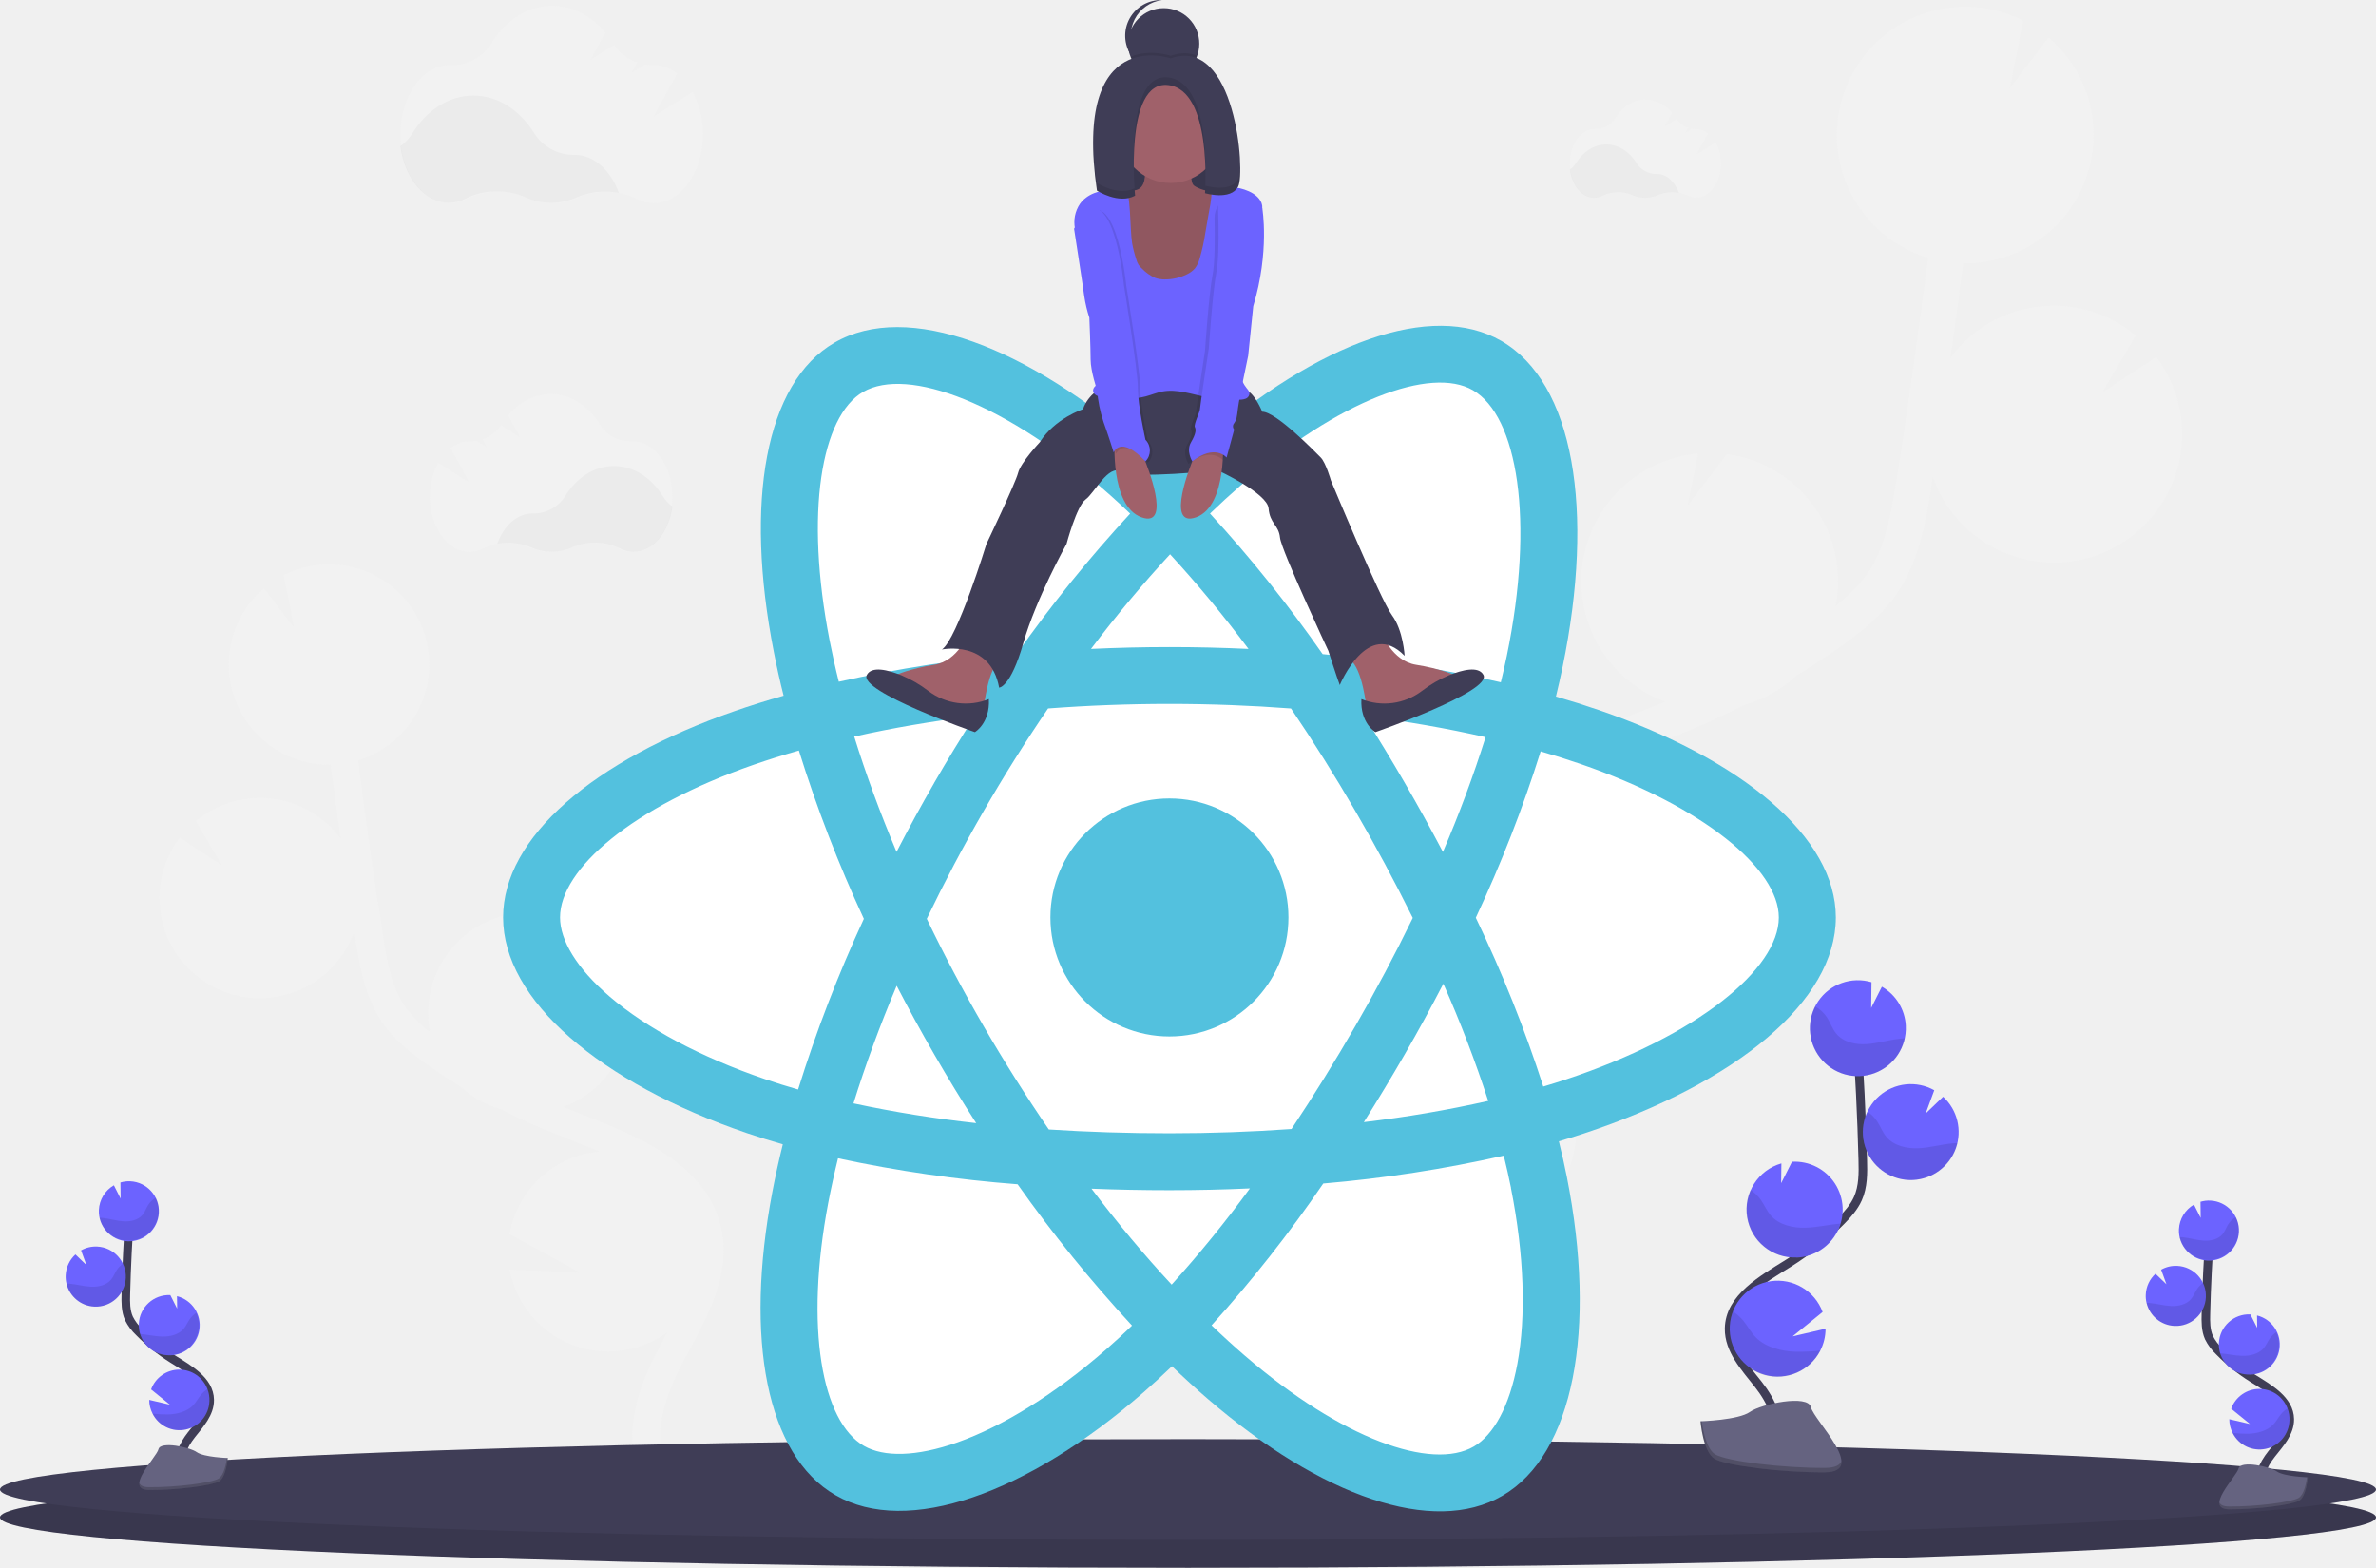
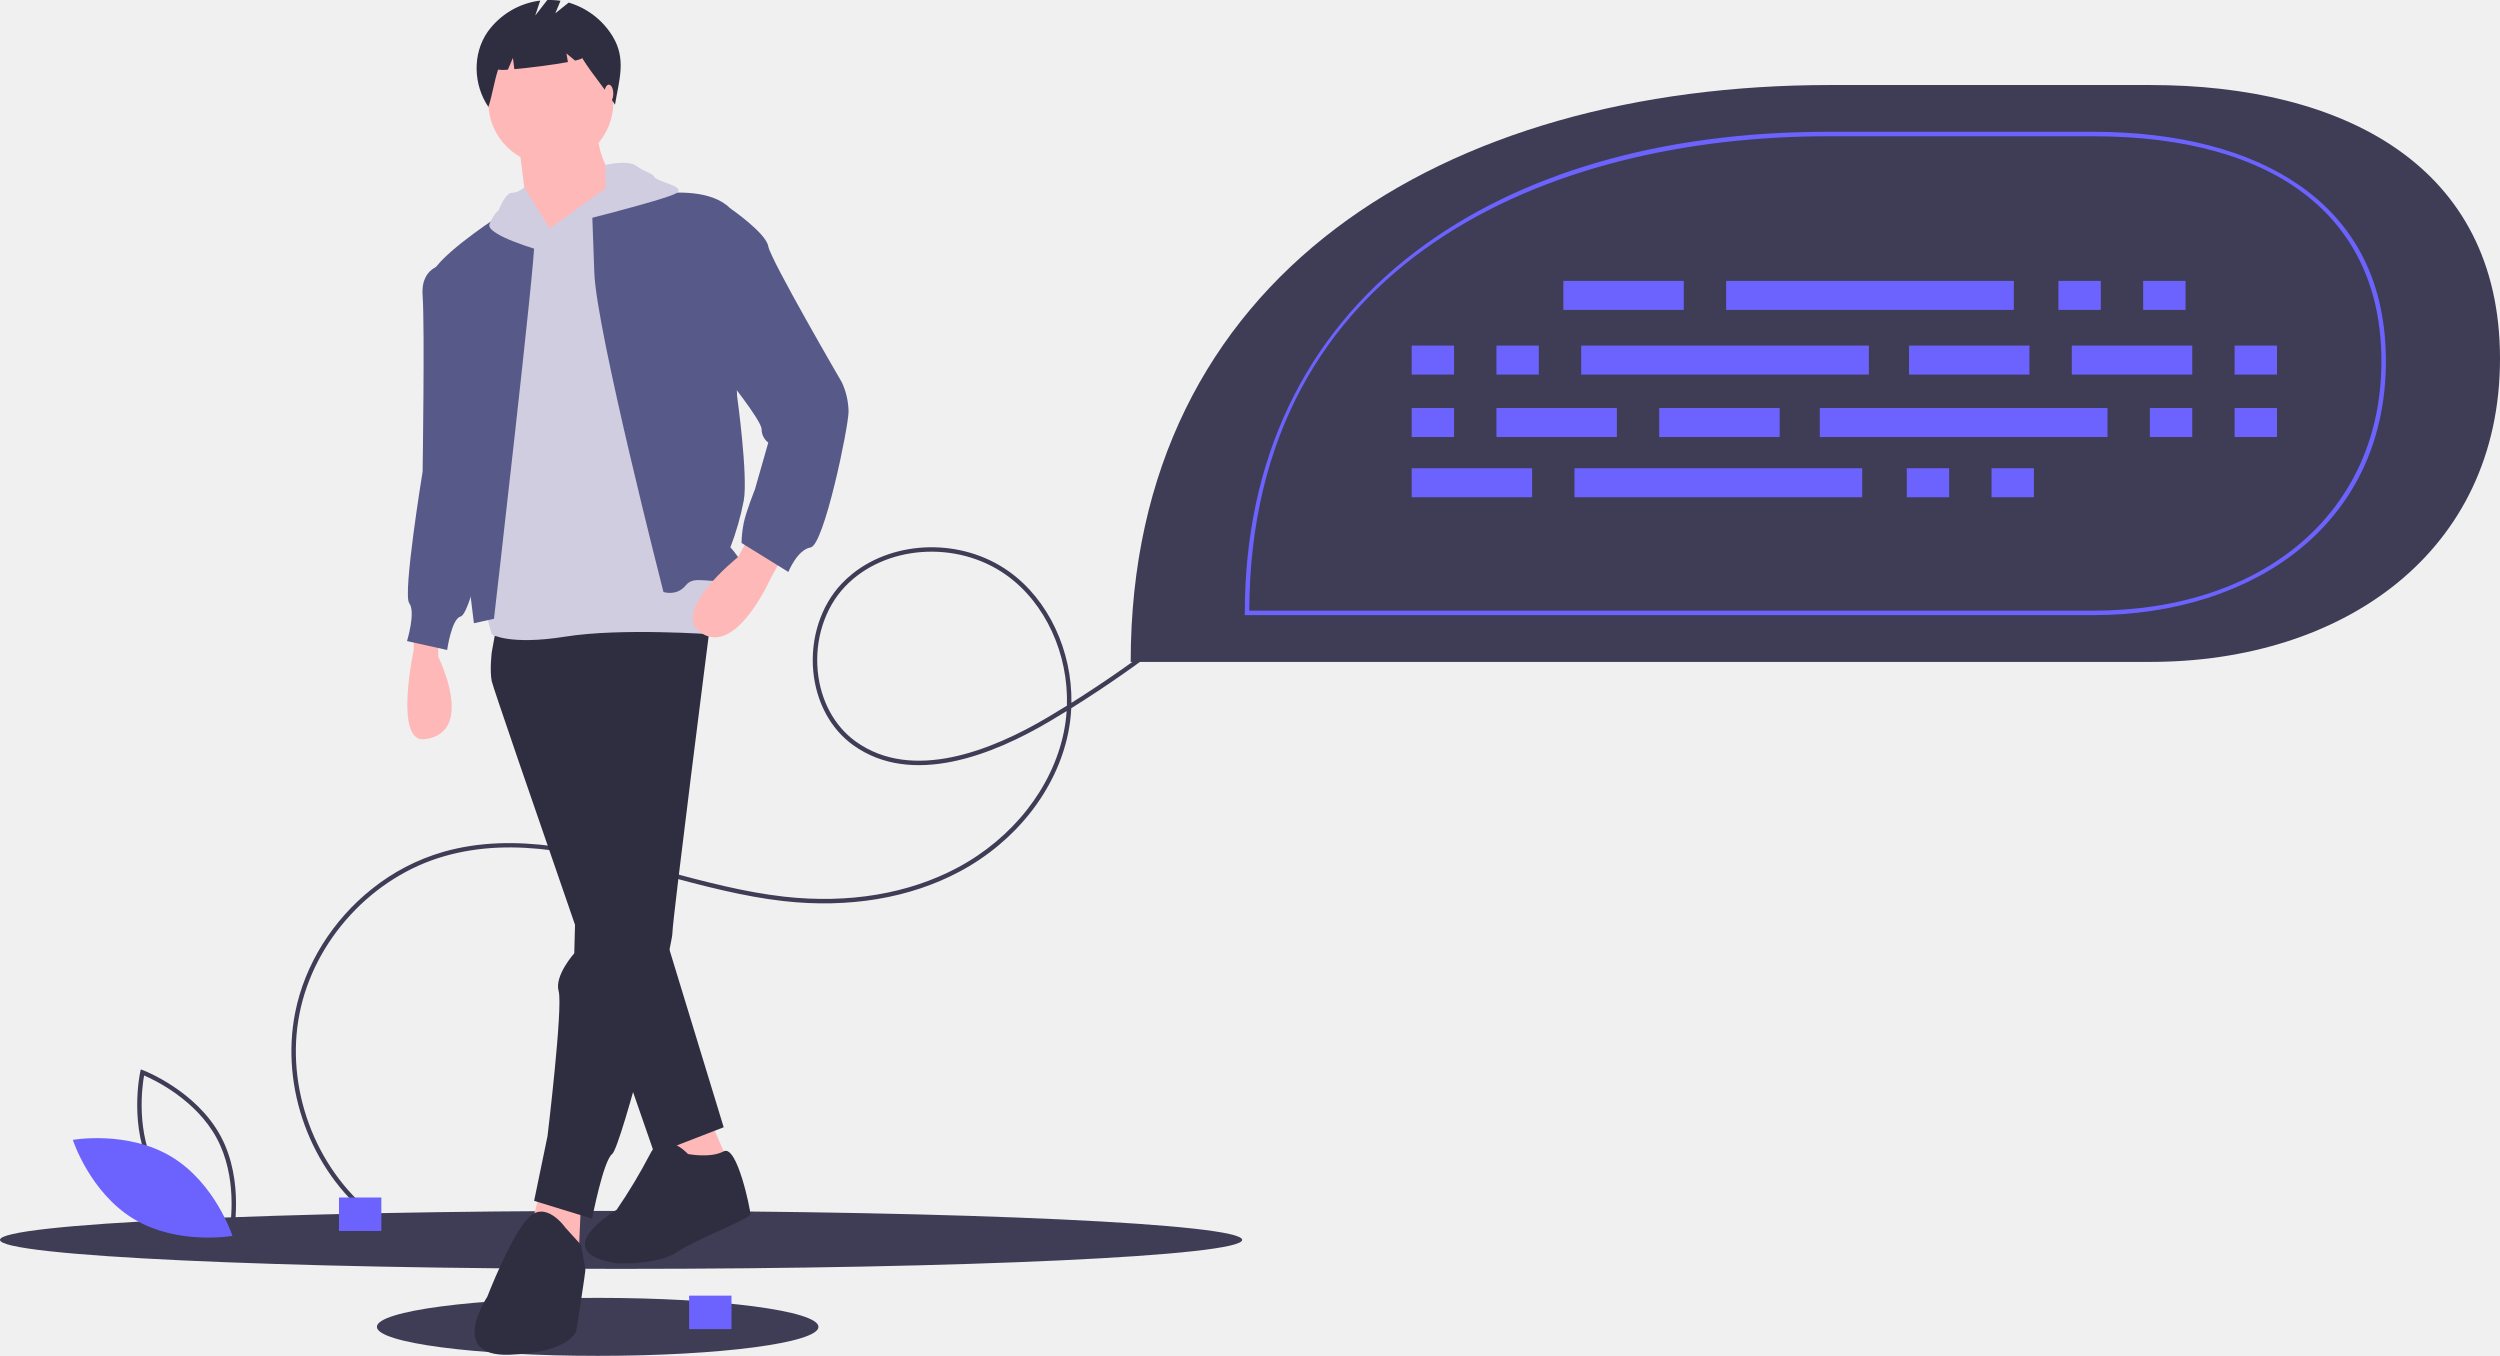
- <svg xmlns="http://www.w3.org/2000/svg" id="a75d69e6-d07c-4db3-9c83-72b2470e5561" data-name="Layer 1" width="1108" height="731.18" viewBox="0 0 1108 731.18">
-   <path d="M813.68,415.2l6.89-2.7c.66-.26,1.31-.54,2-.81a59.85,59.85,0,0,1,15.28-115.77l-4.8,24.2,18.22-23.92.16,0a59.87,59.87,0,0,1,51.16,67.45c-.15,1.13-.39,2.23-.6,3.34,5.61-4.43,10.87-9.32,14.81-15,8-11.54,10.71-25.76,13.47-43.17,5.47-34.48,10.4-69.34,14.84-104.18a59.83,59.83,0,0,1-42-65.36c.25-1.82.6-3.59,1-5.34.1-.44.2-.88.31-1.31.43-1.69.91-3.35,1.47-5,.09-.27.21-.52.3-.78.5-1.37,1-2.72,1.65-4,.22-.5.44-1,.67-1.47.69-1.43,1.42-2.83,2.22-4.19.27-.45.56-.88.83-1.33.62-1,1.27-2,1.94-2.93.36-.5.71-1,1.08-1.49l.27-.39,0,0a59.81,59.81,0,0,1,74.64-17l-6.24,31.49,18-23.64a59.5,59.5,0,0,1,16.32,68.62h.07c-.17.4-.38.78-.55,1.18-.33.74-.67,1.47-1,2.2-.46.93-1,1.84-1.45,2.74-.38.68-.75,1.36-1.16,2-.59,1-1.23,1.9-1.87,2.83-.38.54-.73,1.1-1.12,1.63-1,1.39-2.12,2.72-3.26,4-.4.45-.83.86-1.25,1.3-.81.86-1.62,1.71-2.48,2.52-.53.5-1.09,1-1.64,1.46-.79.7-1.6,1.38-2.43,2-.59.47-1.19.92-1.79,1.36-.87.63-1.75,1.22-2.64,1.81-.6.39-1.2.78-1.81,1.15-1,.61-2.05,1.17-3.1,1.72-.53.27-1,.57-1.59.83-1.58.77-3.2,1.48-4.85,2.11-.31.12-.64.21-.95.32-1.38.5-2.77,1-4.18,1.35-.61.17-1.23.31-1.85.46-1.15.28-2.31.54-3.48.76q-1,.18-2.07.33c-1.15.17-2.31.3-3.48.4-.69.06-1.37.12-2.07.16-1.26.06-2.53.07-3.8.06a2.08,2.08,0,0,0-.25,0q-2.82,22-5.92,44A59.82,59.82,0,0,1,1042,240.88l-15.68,26.58,25.21-16.59a59.68,59.68,0,0,1,11.5,44.16,58.76,58.76,0,0,1-4.5,15.94,59.83,59.83,0,0,1-111.19-4c-.23,1.48-.45,3-.68,4.46-2.44,15.35-5.47,34.46-16.23,50-7.29,10.56-17.33,18.36-27.09,25.22q-9.52,6.7-19.48,12.77a59.85,59.85,0,0,1-24.53,13.74q-16,8.19-32.69,14.81l-6.95,2.72c-6.25,2.44-12.65,4.94-19,7.6,1,.09,2,.17,3,.3a59.9,59.9,0,0,1,50.86,49.05l-42.31,23.11,42.18-1.89A59.16,59.16,0,0,1,843,534.54a59.87,59.87,0,0,1-82.7,11.74l2.1,3.91c1.4,2.58,2.78,5.15,4.12,7.7,18.33,34.74,19.66,64.74,3.75,84.49l-13-10.45c15.49-19.22,3.2-49.77-5.5-66.27-1.32-2.5-2.68-5-4-7.56C736,536.27,722.65,511.53,728,485.2,736,445.5,779.05,428.7,813.68,415.2Z" transform="translate(-46 -84.41)" fill="#f2f2f2" />
-   <path d="M315.6,603.42l-5.38-2.11c-.52-.2-1-.43-1.54-.63a46.75,46.75,0,0,0-11.94-90.42l3.75,18.9-14.22-18.68h-.13a46.76,46.76,0,0,0-40,52.68c.12.89.31,1.74.47,2.61a55.84,55.84,0,0,1-11.56-11.73c-6.23-9-8.37-20.12-10.53-33.71C220.29,493.4,216.45,466.18,213,439a46.72,46.72,0,0,0,32.77-51.05c-.2-1.42-.47-2.8-.79-4.17l-.24-1c-.34-1.32-.71-2.62-1.15-3.88-.07-.21-.16-.41-.24-.61-.39-1.07-.82-2.12-1.28-3.15-.18-.38-.35-.77-.53-1.15-.54-1.11-1.11-2.2-1.73-3.26-.21-.36-.44-.7-.65-1-.49-.78-1-1.55-1.52-2.29-.28-.39-.55-.79-.84-1.17l-.21-.3h0a46.76,46.76,0,0,0-58.29-13.32l4.88,24.6-14.07-18.46a46.48,46.48,0,0,0-12.75,53.59h-.05c.13.31.29.61.43.92.26.58.52,1.15.8,1.72q.54,1.08,1.14,2.13c.29.54.58,1.07.9,1.59.46.75,1,1.48,1.46,2.21.3.42.57.86.88,1.27.8,1.08,1.65,2.12,2.54,3.13.31.35.65.67,1,1,.63.67,1.27,1.33,1.94,2,.41.4.85.77,1.28,1.14q.93.83,1.89,1.59c.46.36.93.71,1.4,1.06.68.49,1.37,1,2.06,1.41.47.31.94.61,1.42.9.79.48,1.6.91,2.42,1.34.42.22.82.45,1.24.66,1.24.6,2.5,1.15,3.79,1.64.24.1.5.16.74.25,1.07.39,2.16.75,3.27,1.06.47.13,1,.24,1.44.35.9.22,1.8.43,2.72.6l1.61.26c.9.13,1.81.23,2.72.31.54.05,1.07.09,1.62.12,1,.05,2,.06,3,.05h.19q2.2,17.22,4.62,34.41a46.71,46.71,0,0,0-67.48-8.14L149.49,488l-19.68-12.95a46.57,46.57,0,0,0-9,34.49A45.8,45.8,0,0,0,124.34,522a46.73,46.73,0,0,0,86.84-3.12c.18,1.15.35,2.32.53,3.48,1.9,12,4.27,26.92,12.67,39.08,5.7,8.24,13.54,14.33,21.16,19.69q7.44,5.24,15.21,10a46.88,46.88,0,0,0,19.16,10.74c8.32,4.26,16.84,8.14,25.54,11.56l5.42,2.13c4.88,1.9,9.88,3.85,14.81,5.93-.78.07-1.57.13-2.36.24A46.77,46.77,0,0,0,283.6,660l33,18-32.94-1.47a46.78,46.78,0,0,0,73.57,29.2c-.55,1-1.09,2-1.64,3.05-1.09,2-2.17,4-3.22,6-14.31,27.13-15.35,50.57-2.92,66l10.13-8.16c-12.1-15-2.5-38.87,4.3-51.76,1-1.95,2.09-3.92,3.16-5.9,9.19-17,19.61-36.37,15.46-56.94C376.29,627.08,342.64,614,315.6,603.42Z" transform="translate(-46 -84.41)" fill="#f2f2f2" />
-   <ellipse cx="554" cy="707.68" rx="554" ry="23.5" fill="#3f3d56" />
-   <ellipse cx="554" cy="707.68" rx="554" ry="23.5" opacity="0.1" />
-   <ellipse cx="554" cy="694.68" rx="554" ry="23.5" fill="#3f3d56" />
-   <path d="M131,770.73c-3-5.51.4-12.26,4.28-17.18s8.61-10,8.51-16.29c-.14-9-9.7-14.31-17.33-19.08a84.78,84.78,0,0,1-15.56-12.51,23,23,0,0,1-4.78-6.4c-1.58-3.52-1.53-7.52-1.43-11.38q.5-19.26,1.9-38.48" transform="translate(-46 -84.41)" fill="none" stroke="#3f3d56" stroke-miterlimit="10" stroke-width="4" />
-   <path d="M92.11,648.7a14,14,0,0,1,7-11.49l3.14,6.21-.09-7.52a13.86,13.86,0,0,1,4.62-.56A14,14,0,1,1,92.11,648.7Z" transform="translate(-46 -84.41)" fill="#6c63ff" />
-   <path d="M117.14,743.7a14,14,0,0,0,26.5-5.76,13.82,13.82,0,0,0-.91-5.69,14,14,0,0,0-26.27.15l8.77,7.13-9.64-2.24A13.89,13.89,0,0,0,117.14,743.7Z" transform="translate(-46 -84.41)" fill="#6c63ff" />
-   <path d="M124.07,716.45a14,14,0,0,0,4.46-27.54l.07,5.79-3.18-6.29h0a14,14,0,0,0-1.31,28.05Z" transform="translate(-46 -84.41)" fill="#6c63ff" />
-   <path d="M90,693.78a14,14,0,0,0,1.32-28,13.88,13.88,0,0,0-7.52,1.78l2.48,6.8-5.11-4.9a14,14,0,0,0-4.53,9.69A13.33,13.33,0,0,0,77,683,14,14,0,0,0,90,693.78Z" transform="translate(-46 -84.41)" fill="#6c63ff" />
-   <path d="M94,652.44c3.24.36,6.39,1.37,9.64,1.57s6.82-.58,8.88-3.1c1.11-1.37,1.66-3.09,2.59-4.57a10.08,10.08,0,0,1,3.54-3.33,14,14,0,1,1-26.24,9.32C92.94,652.35,93.47,652.39,94,652.44Z" transform="translate(-46 -84.41)" opacity="0.1" />
-   <path d="M90,693.78a14,14,0,0,0,13.35-20,10.4,10.4,0,0,0-2.82,2.83c-1,1.51-1.61,3.25-2.78,4.64-2.19,2.57-5.92,3.41-9.31,3.25s-6.66-1.11-10-1.42c-.47,0-.94-.08-1.41-.09A14,14,0,0,0,90,693.78Z" transform="translate(-46 -84.41)" opacity="0.1" />
-   <path d="M124.07,716.45a14,14,0,0,0,13.47-19.76,11.36,11.36,0,0,0-3,2.85c-1.09,1.54-1.77,3.31-3,4.73-2.36,2.64-6.34,3.57-9.93,3.48s-6.82-.93-10.28-1.19A14,14,0,0,0,124.07,716.45Z" transform="translate(-46 -84.41)" opacity="0.1" />
-   <path d="M117.14,743.7a14,14,0,0,0,26.5-5.76,13.82,13.82,0,0,0-.91-5.69,14,14,0,0,0-3.08,2.74c-1.34,1.63-2.21,3.47-3.76,5-2.87,2.82-7.5,4-11.62,4.09A62.35,62.35,0,0,1,117.14,743.7Z" transform="translate(-46 -84.41)" opacity="0.1" />
-   <path d="M152.19,764.39s-11.08-.34-14.41-2.72-17-5.22-17.87-1.4-16.65,19-4.14,19.06,29.06-2,32.39-4S152.19,764.39,152.19,764.39Z" transform="translate(-46 -84.41)" fill="#656380" />
-   <path d="M115.54,778c12.51.1,29.06-2,32.4-4,2.53-1.54,3.54-7.09,3.88-9.65l.37,0s-.7,8.93-4,11-19.89,4.08-32.39,4c-3.61,0-4.86-1.31-4.79-3.22C111.48,777.26,112.86,778,115.54,778Z" transform="translate(-46 -84.41)" opacity="0.2" />
-   <path d="M1101,779.73c-3-5.51.4-12.26,4.28-17.18s8.61-10,8.51-16.29c-.14-9-9.7-14.31-17.33-19.08a84.78,84.78,0,0,1-15.56-12.51,23,23,0,0,1-4.78-6.4c-1.58-3.52-1.53-7.52-1.43-11.38q.49-19.26,1.9-38.48" transform="translate(-46 -84.41)" fill="none" stroke="#3f3d56" stroke-miterlimit="10" stroke-width="4" />
-   <path d="M1062.11,657.7a14,14,0,0,1,7-11.49l3.14,6.21-.09-7.52a13.86,13.86,0,0,1,4.62-.56,14,14,0,1,1-14.68,13.36Z" transform="translate(-46 -84.41)" fill="#6c63ff" />
-   <path d="M1087.14,752.7a14,14,0,0,0,26.5-5.76,13.82,13.82,0,0,0-.91-5.69,14,14,0,0,0-26.27.15l8.77,7.13-9.64-2.24A13.89,13.89,0,0,0,1087.14,752.7Z" transform="translate(-46 -84.41)" fill="#6c63ff" />
-   <path d="M1094.07,725.45a14,14,0,0,0,4.46-27.54l.07,5.79-3.18-6.29h0a14,14,0,0,0-1.31,28.05Z" transform="translate(-46 -84.41)" fill="#6c63ff" />
-   <path d="M1060,702.78a14,14,0,0,0,1.32-28,13.88,13.88,0,0,0-7.52,1.78l2.48,6.8-5.11-4.9a14,14,0,0,0-4.53,9.69A13.33,13.33,0,0,0,1047,692,14,14,0,0,0,1060,702.78Z" transform="translate(-46 -84.41)" fill="#6c63ff" />
-   <path d="M1064,661.44c3.24.36,6.39,1.37,9.64,1.57s6.82-.58,8.88-3.1c1.11-1.37,1.66-3.09,2.59-4.57a10.08,10.08,0,0,1,3.54-3.33,14,14,0,1,1-26.24,9.32C1062.94,661.35,1063.47,661.39,1064,661.44Z" transform="translate(-46 -84.41)" opacity="0.1" />
-   <path d="M1060,702.78a14,14,0,0,0,13.35-20,10.4,10.4,0,0,0-2.82,2.83c-1,1.51-1.61,3.25-2.78,4.64-2.19,2.57-5.92,3.41-9.31,3.25s-6.66-1.11-10-1.42c-.47,0-.94-.08-1.41-.09A14,14,0,0,0,1060,702.78Z" transform="translate(-46 -84.41)" opacity="0.1" />
-   <path d="M1094.07,725.45a14,14,0,0,0,13.47-19.76,11.36,11.36,0,0,0-3,2.85c-1.09,1.54-1.77,3.31-3,4.73-2.36,2.64-6.34,3.57-9.93,3.48s-6.82-.93-10.28-1.19A14,14,0,0,0,1094.07,725.45Z" transform="translate(-46 -84.41)" opacity="0.1" />
-   <path d="M1087.14,752.7a14,14,0,0,0,26.5-5.76,13.82,13.82,0,0,0-.91-5.69,14,14,0,0,0-3.08,2.74c-1.34,1.63-2.21,3.47-3.76,5-2.87,2.82-7.5,4-11.62,4.09A62.35,62.35,0,0,1,1087.14,752.7Z" transform="translate(-46 -84.41)" opacity="0.1" />
-   <path d="M1122.19,773.39s-11.08-.34-14.41-2.72-17-5.22-17.87-1.4-16.65,19-4.14,19.06,29.06-2,32.39-4S1122.19,773.39,1122.19,773.39Z" transform="translate(-46 -84.41)" fill="#656380" />
-   <path d="M1085.54,787c12.51.1,29.06-2,32.4-4,2.53-1.54,3.54-7.09,3.88-9.65l.37,0s-.7,8.93-4,11-19.89,4.08-32.39,4c-3.61,0-4.86-1.31-4.79-3.22C1081.48,786.26,1082.86,787,1085.54,787Z" transform="translate(-46 -84.41)" opacity="0.2" />
-   <path d="M791.57,415.56q-9.92-3.4-20-6.3,1.66-6.79,3.09-13.65c15.14-73.51,5.24-132.73-28.57-152.22-32.42-18.7-85.44.8-139,47.39q-7.92,6.92-15.47,14.2-5.07-4.85-10.3-9.51C525.21,245.64,469,224.65,435.18,244.2c-32.39,18.75-42,74.42-28.35,144.09q2,10.35,4.59,20.58c-7.95,2.26-15.64,4.67-23,7.24C322.63,439,280.61,475,280.61,512.29c0,38.51,45.11,77.14,113.64,100.56q8.34,2.83,16.8,5.26-2.74,11-4.88,22.18c-13,68.46-2.84,122.82,29.46,141.45C469,801,525,781.2,579.52,733.54c4.31-3.77,8.63-7.77,13-11.95q8.18,7.89,16.79,15.32c52.82,45.45,105,63.81,137.26,45.12,33.33-19.29,44.16-77.69,30.1-148.73q-1.6-8.14-3.73-16.61,5.91-1.74,11.56-3.61c71.24-23.6,117.6-61.76,117.6-100.79,0-37.43-43.38-73.62-110.5-96.73Z" transform="translate(-46 -84.41)" fill="#53c1de" />
-   <path d="M776.12,587.88c-3.4,1.13-6.88,2.21-10.44,3.27a621.6,621.6,0,0,0-31.47-78.73,623.06,623.06,0,0,0,30.25-77.58c6.35,1.84,12.53,3.78,18.47,5.83,57.51,19.79,92.59,49.06,92.59,71.62,0,24-37.89,55.21-99.4,75.59ZM750.6,638.46c6.22,31.41,7.1,59.81,3,82-3.7,19.95-11.14,33.25-20.34,38.58-19.59,11.33-61.47-3.4-106.64-42.27q-7.77-6.69-15.63-14.25a624.23,624.23,0,0,0,52.09-66.14,620.2,620.2,0,0,0,84.17-13q1.9,7.68,3.37,15ZM492.48,757.1c-19.14,6.76-34.38,6.95-43.59,1.64-19.6-11.31-27.75-55-16.63-113.5q2-10.37,4.53-20.63a625.79,625.79,0,0,0,83.75,12.13,645.09,645.09,0,0,0,53.35,65.9q-5.79,5.61-11.84,10.91c-24.11,21.08-48.28,36-69.57,43.55ZM402.84,587.73c-30.31-10.36-55.33-23.82-72.49-38.5-15.41-13.2-23.19-26.31-23.19-36.94,0-22.63,33.74-51.5,90-71.11q10.6-3.69,21.39-6.73a637.08,637.08,0,0,0,30.29,78.48,646.29,646.29,0,0,0-30.66,79.6Q410.44,590.32,402.84,587.73Zm30.05-204.54c-11.68-59.69-3.93-104.72,15.59-116,20.79-12,66.76,5.12,115.22,48.15,3.1,2.75,6.21,5.63,9.32,8.6a635.89,635.89,0,0,0-52.93,65.52,648.42,648.42,0,0,0-82.93,12.89q-2.39-9.52-4.27-19.15ZM701,449.38q-9.11-15.74-18.89-31.08c19.83,2.51,38.82,5.83,56.66,9.91a565.54,565.54,0,0,1-19.89,53.51q-8.61-16.35-17.88-32.34ZM591.64,342.91a569.3,569.3,0,0,1,36.57,44.14q-36.71-1.73-73.45,0c12.07-15.92,24.44-30.72,36.88-44.13Zm-110,106.65q-9.15,15.87-17.55,32.14c-7.73-18.33-14.34-36.36-19.74-53.77,17.73-4,36.64-7.21,56.34-9.68Q490.77,433.69,481.62,449.56Zm19.61,158.65A564.64,564.64,0,0,1,444,599c5.49-17.71,12.25-36.13,20.15-54.86q8.43,16.29,17.61,32.16Q491.1,592.49,501.23,608.21Zm91.14,75.33C579.79,670,567.24,655,555,638.79q17.85.71,36.36.71,19,0,37.51-.84A563.94,563.94,0,0,1,592.37,683.54ZM719.08,543.19A562.82,562.82,0,0,1,740,597.85a561.35,561.35,0,0,1-58,9.89q9.85-15.63,19.08-31.63,9.38-16.26,18-32.92Zm-41,19.66q-14.12,24.52-29.81,48.1c-18.44,1.32-37.49,2-56.91,2s-38.15-.6-56.27-1.78Q519,587.67,504.7,563t-26.51-50.08q12.27-25.53,26.43-50.1h0q14.14-24.56,30.13-48c18.49-1.4,37.43-2.13,56.59-2.13s38.22.74,56.69,2.14q15.81,23.37,30,47.81t26.79,49.87q-12.45,25.62-26.71,50.3Zm54.77-296.46c20.81,12,28.9,60.4,15.83,123.87q-1.29,6.19-2.8,12.35a635.74,635.74,0,0,0-83.09-13.13,625.16,625.16,0,0,0-52.53-65.56q7-6.74,14.29-13.11c45.88-39.93,88.76-55.69,108.3-44.42Z" transform="translate(-46 -84.41)" fill="#fff" />
-   <path d="M591.34,456.79a55.5,55.5,0,1,1-55.5,55.5,55.49,55.49,0,0,1,55.5-55.5" transform="translate(-46 -84.41)" fill="#53c1de" />
-   <path d="M605.26,104.81a16.6,16.6,0,1,1-16.6-16.6A16.52,16.52,0,0,1,605.26,104.81Z" transform="translate(-46 -84.41)" fill="#3f3d56" />
-   <path d="M575.4,109a16.62,16.62,0,0,1,12.49-24.54,16.6,16.6,0,1,0,1.41,33.07A16.6,16.6,0,0,1,575.4,109Z" transform="translate(-46 -84.41)" fill="#3f3d56" />
-   <rect x="521.91" y="43.52" width="44.47" height="69.37" fill="#3f3d56" />
-   <rect x="521.91" y="43.52" width="44.47" height="69.37" opacity="0.1" />
-   <path d="M497.66,379.61s-4.75,13.05-16,14.83-17.79,4.74-17.79,4.74l26.68,17.19,14.23-1.78s1.78-18.38,7.71-22.53S497.66,379.61,497.66,379.61Z" transform="translate(-46 -84.41)" fill="#a0616a" />
-   <path d="M690.34,379.61s4.75,13.05,16,14.83,17.79,4.74,17.79,4.74l-26.68,17.19-14.23-1.78s-1.78-18.38-7.71-22.53S690.34,379.61,690.34,379.61Z" transform="translate(-46 -84.41)" fill="#a0616a" />
-   <path d="M560.5,264.59s-7.11,3.56-9.48,10.68c0,0-13,4.15-20.16,15.41,0,0-8.9,9.49-10.08,14.23S506,338.11,506,338.11s-13.64,44.47-20.75,49.21c0,0,22.53-4.74,26.68,17.79,0,0,5.33,0,11.26-20.75s20.16-46.25,20.16-46.25,4.74-17.78,8.89-20.75,10.67-16.6,16.6-13,45.06-.6,45.06-.6S637,314.4,637.58,321.51s4.74,7.71,5.33,13.64,22.53,52.76,22.53,52.76,4.15,13,5.34,16c0,0,13-31.42,30.24-13.63,0,0-.6-11.86-5.93-19s-28.46-62.84-28.46-62.84-2.37-8.3-4.74-10.67-20.76-21.35-27.28-21.35c0,0-3.55-8.89-7.7-10.08Z" transform="translate(-46 -84.41)" fill="#3f3d56" />
-   <path d="M507.14,410.44a28.89,28.89,0,0,1-28.22-3.79,56.37,56.37,0,0,0-12.59-7.3c-6.29-2.54-13.81-4.42-16.1-.17-4.15,7.71,50.39,26.68,50.39,26.68S507.74,421.71,507.14,410.44Z" transform="translate(-46 -84.41)" fill="#3f3d56" />
-   <path d="M680.86,410.44a28.89,28.89,0,0,0,28.22-3.79,56.37,56.37,0,0,1,12.59-7.3c6.29-2.54,13.81-4.42,16.1-.17,4.15,7.71-50.39,26.68-50.39,26.68S680.26,421.71,680.86,410.44Z" transform="translate(-46 -84.41)" fill="#3f3d56" />
-   <path d="M579.88,167.08c-.22,2.06-.9,4.29-2.66,5.38-1.44.9-3.26.83-4.92,1.17a11.46,11.46,0,0,0-7.82,6.77,17.51,17.51,0,0,0-.75,10.55,39.22,39.22,0,0,0,1.52,5.06c1.74,4.92,3.84,9.8,7.09,13.89a59,59,0,0,0,9.3,8.77c2.11,1.72,4.29,3.47,6.89,4.28a21.75,21.75,0,0,0,5.4.72c2.25.1,4.65.17,6.6-.95,3-1.73,3.89-5.55,5.52-8.62,1.38-2.6,3.44-4.81,4.73-7.46a29.49,29.49,0,0,0,2-6.52l2.77-12.3c1-4.47,1.92-9.51-.59-13.34a2.28,2.28,0,0,0-.74-.77,2.79,2.79,0,0,0-1.52-.15,16.44,16.44,0,0,1-9.15-2.09,3.93,3.93,0,0,1-1.15-.9,4.72,4.72,0,0,1-.7-2.12,22.2,22.2,0,0,0-1.28-4.45,3,3,0,0,0-.87-1.34,3.15,3.15,0,0,0-1.41-.47,114.47,114.47,0,0,0-12.93-1.35c-1.42-.07-3.56-.64-4.54.62S580,165.58,579.88,167.08Z" transform="translate(-46 -84.41)" fill="#a0616a" />
-   <path d="M579.88,167.08c-.22,2.06-.9,4.29-2.66,5.38-1.44.9-3.26.83-4.92,1.17a11.46,11.46,0,0,0-7.82,6.77,17.51,17.51,0,0,0-.75,10.55,39.22,39.22,0,0,0,1.52,5.06c1.74,4.92,3.84,9.8,7.09,13.89a59,59,0,0,0,9.3,8.77c2.11,1.72,4.29,3.47,6.89,4.28a21.75,21.75,0,0,0,5.4.72c2.25.1,4.65.17,6.6-.95,3-1.73,3.89-5.55,5.52-8.62,1.38-2.6,3.44-4.81,4.73-7.46a29.49,29.49,0,0,0,2-6.52l2.77-12.3c1-4.47,1.92-9.51-.59-13.34a2.28,2.28,0,0,0-.74-.77,2.79,2.79,0,0,0-1.52-.15,16.44,16.44,0,0,1-9.15-2.09,3.93,3.93,0,0,1-1.15-.9,4.72,4.72,0,0,1-.7-2.12,22.2,22.2,0,0,0-1.28-4.45,3,3,0,0,0-.87-1.34,3.15,3.15,0,0,0-1.41-.47,114.47,114.47,0,0,0-12.93-1.35c-1.42-.07-3.56-.64-4.54.62S580,165.58,579.88,167.08Z" transform="translate(-46 -84.41)" opacity="0.1" />
-   <path d="M571.85,174.15a26.93,26.93,0,0,0-7.13-1.12c-5.72-.14-11.84,1.83-15.14,6.5A15.34,15.34,0,0,0,547.29,191a23.57,23.57,0,0,0,5.2,10.66,32,32,0,0,1,4,5.24c1.58,3,1.63,6.59,2.06,10,1,8.12,4.46,15.75,5.83,23.82s.19,17.42-6.18,22.55c-1.07.86-2.37,1.77-2.46,3.14-.14,2.19,2.71,3.12,4.9,3.33,6.55.62,13.27,1.23,19.63-.46,2.63-.7,5.17-1.79,7.85-2.29,6.8-1.27,13.64,1.34,20.45,2.59a90.61,90.61,0,0,0,14.91,1.21,7.94,7.94,0,0,0,3.43-.45,2.75,2.75,0,0,0,1.74-2.74,4.76,4.76,0,0,0-1.18-2c-3.44-4.25-4.49-9.9-5.43-15.29l-3.15-18.11c-1.69-9.68-3.26-20.2,1.32-28.89,3.29-6.25,9.36-10.65,12.83-16.8a9.84,9.84,0,0,0,1.55-6.28c-.52-3.09-3.31-5.3-6.17-6.59A23.21,23.21,0,0,0,611,173c.1,4.33-1,8.71-1.71,13l-1.21,7a88.83,88.83,0,0,1-2.71,12.2,12.85,12.85,0,0,1-2.17,4.42,11.43,11.43,0,0,1-3.83,2.79,22.83,22.83,0,0,1-10.14,2.32,13.54,13.54,0,0,1-4.48-.69,19,19,0,0,1-6.17-4.34,10.11,10.11,0,0,1-1.63-1.77,9.93,9.93,0,0,1-1.11-2.67,55.42,55.42,0,0,1-1.91-7.48c-.3-1.94-.4-3.91-.54-5.87C573,186.12,573,179.72,571.85,174.15Z" transform="translate(-46 -84.41)" fill="#6c63ff" />
-   <path d="M565.84,288.9s-2.37,31.43,12.45,36.76,1.78-26.09,1.78-26.09l-4.75-9.48Z" transform="translate(-46 -84.41)" fill="#a0616a" />
-   <path d="M616.23,288.9s2.37,31.43-12.45,36.76S602,299.57,602,299.57l4.75-9.48Z" transform="translate(-46 -84.41)" fill="#a0616a" />
-   <path d="M552.79,184l-4.74,7.71s4.15,26.68,4.74,31.42a62.2,62.2,0,0,0,2.38,10.08s.59,14.23.59,19.57,3,14.23,3,14.23a64.82,64.82,0,0,0,3,14.82c2.37,6.52,4.74,14.23,4.74,14.23s3-8.3,14.82,4.15a7.18,7.18,0,0,0,0-10.08s-3.55-16-3.55-24.31-6.53-48-6.53-48S567,172.7,552.79,184Z" transform="translate(-46 -84.41)" opacity="0.1" />
-   <path d="M551.61,183.37l-4.74,7.71s4.15,26.68,4.74,31.42A61.84,61.84,0,0,0,554,232.58s.59,14.23.59,19.56,3,14.23,3,14.23a64.53,64.53,0,0,0,3,14.82c2.37,6.53,4.75,14.23,4.75,14.23s3-8.3,14.82,4.15a7.18,7.18,0,0,0,0-10.07s-3.56-16-3.56-24.31-6.52-48-6.52-48S565.84,172.1,551.61,183.37Z" transform="translate(-46 -84.41)" fill="#6c63ff" />
-   <path d="M629.87,179.22l3,3.53s3.49,20.18-4.22,45.68l-2.37,23.12s-4.15,19.57-4.74,24.31-.59,5.33-1.78,7.11a2.29,2.29,0,0,0,0,3l-3.56,13s-5.33-6.52-16,1.78c0,0-3-4.74-.6-8.89s2.37-5.93,1.78-7.12,2.37-7.11,2.37-8.3S607.93,248,607.93,248s1.78-26.68,3.56-35.57c1.09-5.47,1.07-17.66.88-26.24-.19-8.94,10.63-13.78,17-7.5C629.52,178.85,629.7,179,629.87,179.22Z" transform="translate(-46 -84.41)" opacity="0.1" />
-   <path d="M631.65,178l3,3.53s3.49,20.19-4.22,45.68l-2.37,23.12s-4.15,19.57-4.74,24.31-.6,5.34-1.78,7.12a2.28,2.28,0,0,0,0,3L618,297.8s-5.33-6.53-16,1.77c0,0-3-4.74-.59-8.89s2.37-5.93,1.78-7.11,2.37-7.12,2.37-8.3,4.15-28.46,4.15-28.46,1.78-26.68,3.56-35.58.59-35.57.59-35.57S623.35,169.14,631.65,178Z" transform="translate(-46 -84.41)" fill="#6c63ff" />
-   <circle cx="545.92" cy="61.61" r="23.72" fill="#a0616a" />
-   <path d="M604.29,110.41a16.6,16.6,0,0,1-31.09.44c9.26-3.73,18.72-.41,18.72-.41C596.65,108.78,600.75,108.93,604.29,110.41Z" transform="translate(-46 -84.41)" opacity="0.1" />
-   <path d="M591.92,111.63s-45.65-16-34.38,61.66c0,0,10.08,6.52,17.78,2.37,0,0-5.33-53.95,15.42-51.58s17.19,50.4,17.19,50.4,11.86,3.55,15.42-3S622.16,101,591.92,111.63Z" transform="translate(-46 -84.41)" fill="#3f3d56" />
-   <path d="M590.74,120.52c-14.24-1.62-16.2,23.27-16,39.05.17-15.69,2.81-37,16-35.49,14.81,1.69,17.24,26.66,17.41,40.8C608.32,151.9,606.9,122.37,590.74,120.52Z" transform="translate(-46 -84.41)" opacity="0.1" />
-   <path d="M557.54,169.73a159.38,159.38,0,0,1-1.77-20.53,152.12,152.12,0,0,0,1.77,24.09s10.08,6.52,17.78,2.37c0,0-.12-1.28-.26-3.43C567.39,176.1,557.54,169.73,557.54,169.73Z" transform="translate(-46 -84.41)" opacity="0.1" />
-   <path d="M623.35,168c-3.32,6.08-13.83,3.41-15.25,3-.07,2.2-.17,3.52-.17,3.52s11.86,3.55,15.42-3c.73-1.34,1.11-5.13,1-10.2C624.25,164.57,623.9,167,623.35,168Z" transform="translate(-46 -84.41)" opacity="0.1" />
-   <path d="M872.73,757.37c4.74-8.78-.64-19.54-6.82-27.37s-13.73-16-13.57-26c.23-14.35,15.45-22.81,27.62-30.42a134.77,134.77,0,0,0,24.79-19.93c3-3.05,5.87-6.31,7.62-10.21,2.52-5.6,2.45-12,2.29-18.12q-.79-30.71-3-61.34" transform="translate(-46 -84.41)" fill="none" stroke="#3f3d56" stroke-miterlimit="10" stroke-width="4" />
-   <path d="M934.74,562.9a22.31,22.31,0,0,0-11.16-18.32l-5,9.9.15-12a22.37,22.37,0,1,0,16,20.41Z" transform="translate(-46 -84.41)" fill="#6c63ff" />
-   <path d="M894.86,714.29a22.36,22.36,0,1,1,1.08-18l-14,11.37,15.37-3.57A22.25,22.25,0,0,1,894.86,714.29Z" transform="translate(-46 -84.41)" fill="#6c63ff" />
-   <path d="M883.81,670.86A22.37,22.37,0,0,1,876.72,627l-.12,9.22,5.06-10h.06a22.37,22.37,0,1,1,2.09,44.69Z" transform="translate(-46 -84.41)" fill="#6c63ff" />
-   <path d="M938.11,634.73A22.37,22.37,0,1,1,948,592.87l-4,10.83,8.13-7.8a22.37,22.37,0,0,1-14.07,38.83Z" transform="translate(-46 -84.41)" fill="#6c63ff" />
-   <path d="M931.74,568.86c-5.17.57-10.19,2.18-15.37,2.5s-10.87-.92-14.14-5c-1.77-2.17-2.65-4.91-4.14-7.28a16,16,0,0,0-5.63-5.3,22.37,22.37,0,1,0,41.81,14.84C933.42,568.71,932.58,568.77,931.74,568.86Z" transform="translate(-46 -84.41)" opacity="0.1" />
-   <path d="M938.11,634.73a22.39,22.39,0,0,1-21.28-31.91,16.37,16.37,0,0,1,4.5,4.51c1.59,2.4,2.56,5.18,4.43,7.39,3.48,4.09,9.44,5.43,14.84,5.19s10.6-1.78,16-2.28c.75-.06,1.5-.11,2.26-.13A22.37,22.37,0,0,1,938.11,634.73Z" transform="translate(-46 -84.41)" opacity="0.1" />
-   <path d="M883.81,670.86a22.37,22.37,0,0,1-21.46-31.49,17.83,17.83,0,0,1,4.73,4.55c1.74,2.45,2.82,5.27,4.86,7.54,3.77,4.2,10.11,5.68,15.83,5.54,5.54-.12,10.87-1.48,16.38-1.9A22.36,22.36,0,0,1,883.81,670.86Z" transform="translate(-46 -84.41)" opacity="0.1" />
-   <path d="M894.86,714.29A22.37,22.37,0,0,1,854.08,696a22.27,22.27,0,0,1,4.91,4.38c2.13,2.59,3.53,5.53,6,7.94,4.57,4.49,11.95,6.34,18.52,6.51A97.1,97.1,0,0,0,894.86,714.29Z" transform="translate(-46 -84.41)" opacity="0.1" />
-   <path d="M839,747.26s17.65-.54,23-4.33,27.16-8.31,28.48-2.24,26.53,30.22,6.6,30.38-46.31-3.1-51.62-6.34S839,747.26,839,747.26Z" transform="translate(-46 -84.41)" fill="#656380" />
-   <path d="M897.4,769c-19.93.16-46.31-3.11-51.62-6.34-4-2.47-5.65-11.3-6.19-15.38l-.59,0s1.12,14.24,6.43,17.47,31.69,6.5,51.62,6.34c5.75,0,7.74-2.09,7.63-5.12C903.88,767.78,901.69,768.92,897.4,769Z" transform="translate(-46 -84.41)" opacity="0.2" />
-   <path d="M369,127.27l-18.25,11.57,11.08-20.15a18,18,0,0,0-11-3.94h-.3a21.58,21.58,0,0,1-3.78-.28l-6.19,3.92,2.65-4.82a22.06,22.06,0,0,1-10.82-8.21l-11.07,7,7-12.72c-6.48-7.77-15.2-12.54-24.81-12.54-11.51,0-21.76,6.85-28.38,17.52a21.24,21.24,0,0,1-18.76,10.12l-.62,0c-12.71,0-23,14.41-23,32.19s10.3,32.18,23,32.18a17.2,17.2,0,0,0,8-2c8.29-4.31,19.17-4.39,27.85-.54a29,29,0,0,0,23.68.05c8.62-3.77,19.37-3.69,27.61.54a17.23,17.23,0,0,0,7.93,2c12.71,0,23-14.41,23-32.18A40.86,40.86,0,0,0,369,127.27Z" transform="translate(-46 -84.41)" fill="#f2f2f2" />
-   <path d="M334.59,174.36a34,34,0,0,0-19.72,2.14,29,29,0,0,1-23.67-.05c-8.69-3.85-19.57-3.77-27.86.54a17.2,17.2,0,0,1-8,2c-11.29,0-20.68-11.38-22.64-26.38a21.58,21.58,0,0,0,5.64-6.08C245,135.87,255.21,129,266.72,129s21.64,6.77,28.26,17.32a21.79,21.79,0,0,0,18.76,10.31H314C323,156.64,330.8,163.85,334.59,174.36Z" transform="translate(-46 -84.41)" opacity="0.03" />
-   <path d="M846.07,150.83,837,156.6l5.53-10a9,9,0,0,0-5.51-2h-.14a10.79,10.79,0,0,1-1.89-.14l-3.09,2L833.2,144a11,11,0,0,1-5.4-4.09l-5.52,3.5,3.49-6.34a16.17,16.17,0,0,0-12.37-6.26c-5.75,0-10.86,3.42-14.16,8.74a10.57,10.57,0,0,1-9.36,5h-.31c-6.34,0-11.48,7.19-11.48,16s5.14,16.05,11.48,16.05a8.62,8.62,0,0,0,4-1,16.56,16.56,0,0,1,13.89-.27,14.52,14.52,0,0,0,11.81,0,16.58,16.58,0,0,1,13.77.27,8.61,8.61,0,0,0,4,1c6.34,0,11.48-7.18,11.48-16.05A20.28,20.28,0,0,0,846.07,150.83Z" transform="translate(-46 -84.41)" fill="#f2f2f2" />
-   <path d="M828.92,174.32a17,17,0,0,0-9.83,1.07,14.52,14.52,0,0,1-11.81,0,16.58,16.58,0,0,0-13.9.27,8.55,8.55,0,0,1-4,1c-5.64,0-10.32-5.67-11.3-13.15a10.93,10.93,0,0,0,2.82-3c3.3-5.32,8.42-8.73,14.16-8.73s10.79,3.37,14.09,8.63a10.85,10.85,0,0,0,9.36,5.14h.15C823.15,165.48,827,169.08,828.92,174.32Z" transform="translate(-46 -84.41)" opacity="0.03" />
-   <path d="M250.34,300.27,265,309.55l-8.88-16.15a14.48,14.48,0,0,1,8.85-3.15h.23a17.08,17.08,0,0,0,3-.22l4.95,3.14L271,289.31a17.78,17.78,0,0,0,8.67-6.58l8.87,5.62L283,278.16c5.19-6.22,12.18-10,19.87-10,9.23,0,17.44,5.48,22.75,14a17,17,0,0,0,15,8.11h.5c10.18,0,18.43,11.54,18.43,25.78s-8.25,25.79-18.43,25.79a13.86,13.86,0,0,1-6.43-1.61,26.59,26.59,0,0,0-22.31-.43,23.28,23.28,0,0,1-19,0,26.64,26.64,0,0,0-22.12.43,13.9,13.9,0,0,1-6.35,1.57c-10.19,0-18.44-11.54-18.44-25.79A32.78,32.78,0,0,1,250.34,300.27Z" transform="translate(-46 -84.41)" fill="#f2f2f2" />
-   <path d="M277.89,338a27.36,27.36,0,0,1,15.8,1.72,23.28,23.28,0,0,0,19,0,26.61,26.61,0,0,1,22.32.43,13.82,13.82,0,0,0,6.42,1.61c9.05,0,16.57-9.11,18.14-21.13a17.44,17.44,0,0,1-4.52-4.88c-5.31-8.54-13.52-14-22.75-14s-17.33,5.42-22.64,13.88a17.44,17.44,0,0,1-15,8.25h-.23C287.17,323.81,280.93,329.59,277.89,338Z" transform="translate(-46 -84.41)" opacity="0.03" />
+ <svg xmlns="http://www.w3.org/2000/svg" id="a8ebc32a-e748-45d9-a61d-aeebf59cfff3" data-name="Layer 1" width="1121" height="607.962" viewBox="0 0 1121 607.962">
+   <path d="M206.148,544.705a92.172,92.172,0,0,1,32.024-16.684c32.658-9.344,66.443-.3,99.115,8.448,17.639,4.722,35.878,9.605,53.866,11.616,28.824,3.223,55.69-1.275,77.693-13.007,24.729-13.184,42.54-35.875,47.648-60.693a70.484,70.484,0,0,0,1.286-9.521q-3.655,2.254-7.335,4.44c-25.809,15.327-62.085,29.658-88.329,10.881-10.074-7.207-16.611-19.251-17.935-33.04-1.418-14.776,3.336-29.509,12.716-39.409a47.998,47.998,0,0,1,4.906-4.502c19.012-15.176,49.023-15.994,70.075-.995,17.828,12.703,28.389,35.655,28.05,58.935a524.842,524.842,0,0,0,44.166-30.97l1.231,1.577a526.673,526.673,0,0,1-45.471,31.799,72.511,72.511,0,0,1-1.402,11.21c-5.226,25.394-23.42,48.591-48.666,62.054-22.361,11.923-49.63,16.498-78.857,13.23-18.138-2.028-36.45-6.931-54.161-11.671-33.901-9.076-65.922-17.648-98.048-8.457-32.291,9.238-58.375,37.579-64.908,70.521-6.536,32.944,6.756,69.095,33.074,89.959l-1.243,1.568c-26.891-21.318-40.471-58.256-33.794-91.916C176.166,578.321,188.827,558.53,206.148,544.705Zm311.752-82.268c.756-23.079-9.548-46.005-27.183-58.57-22.186-15.809-54.652-13.453-72.367,5.243-8.988,9.487-13.541,23.634-12.177,37.843,1.268,13.214,7.503,24.734,17.107,31.606,25.366,18.149,60.847,4.049,86.145-10.975Q513.679,465.056,517.9,462.437Z" transform="translate(-39.49997 -146.019)" fill="#3f3d56" />
+   <ellipse cx="278.5" cy="555.962" rx="278.5" ry="13" fill="#3f3d56" />
+   <ellipse cx="268" cy="594.962" rx="99" ry="13" fill="#3f3d56" />
+   <path d="M225,429.481v8s-9.023,41.829,5,40c23-3,6-37,6-37v-7Z" transform="translate(-39.49997 -146.019)" fill="#ffb8b8" />
+   <polygon points="297.5 508.462 306.5 533.462 328.5 525.462 318.5 502.462 297.5 508.462" fill="#ffb8b8" />
+   <polygon points="242.5 533.462 236.5 555.462 259.5 562.462 260.5 539.462 242.5 533.462" fill="#ffb8b8" />
+   <path d="M262,427.481l-2,11s-1,8,0,13,73,212,73,212l31-12-40-131-5-101Z" transform="translate(-39.49997 -146.019)" fill="#2f2e41" />
+   <path d="M301,425.481l-4,148s-9,10-7,17-5,65-5,65l-6,29,26,8s5-26,9-29,27-93,27-99,17-139,17-139l-42-17Z" transform="translate(-39.49997 -146.019)" fill="#2f2e41" />
+   <path d="M348,663.481s-11-12-17,0a242.989,242.989,0,0,1-15,25s-32,19,0,24c0,0,18,1,27-5s33-15,33-17-6-31.4-12-28.2S348,663.481,348,663.481Z" transform="translate(-39.49997 -146.019)" fill="#2f2e41" />
+   <path d="M293,696.481s-9-13-17-4-18,35-18,35-18,27,10,26,30-11,30-11,4-26,4-27-2-11.28-2-11.28Z" transform="translate(-39.49997 -146.019)" fill="#2f2e41" />
+   <circle cx="247" cy="45.962" r="28" fill="#ffb8b8" />
+   <path d="M272,209.481l4,32,12,30,26-31v-15s-8-12-6-22Z" transform="translate(-39.49997 -146.019)" fill="#ffb8b8" />
+   <path d="M286,248.481l-14-6-15,177,3,11s8,5,33,1,66-1,66-1l3-91-49-107Z" transform="translate(-39.49997 -146.019)" fill="#d0cde1" />
+   <path d="M261,423.481s19-165,18-168-18-11.123-18-11.123S232,263.481,233,270.481s19,155,19,155Z" transform="translate(-39.49997 -146.019)" fill="#575a89" />
+   <path d="M337,411.481s-30-117-31-143-1-29-1-29,46-16,62,0l3,84s5,36,3,47a123.846,123.846,0,0,1-6,21s11,11,1,14-17-2-21,3S337,411.481,337,411.481Z" transform="translate(-39.49997 -146.019)" fill="#575a89" />
+   <path d="M240,264.481s-12,0-11,14,0,79,0,79-9,55-6,59-1,17-1,17l18,4s2-14,6-15,10-30,10-30Z" transform="translate(-39.49997 -146.019)" fill="#575a89" />
+   <path d="M375,387.481,370.408,395.83s-31.496,25.082-15.952,34.367S385,405.481,385,405.481l5-9Z" transform="translate(-39.49997 -146.019)" fill="#ffb8b8" />
+   <path d="M353,237.481l14,2s16,11,17,17,33,61,33,61a32.549,32.549,0,0,1,3,13c0,7-11,60-17,61s-10,11-10,11l-21-13a51.043,51.043,0,0,1,1-9c1-5,5-15,5-15l6-21a7.5,7.5,0,0,1-3-6c0-4-17-25-17-25Z" transform="translate(-39.49997 -146.019)" fill="#575a89" />
+   <path d="M282.884,258.69S257,251.481,259,246.481s4-6,4-6,3-8,6-8,5.568-2.456,5.568-2.456L286,248.481Z" transform="translate(-39.49997 -146.019)" fill="#d0cde1" />
+   <path d="M311.015,219.981s9.985-2.5,13.985.5,7,3,8,5,14,4,10,7-57,16-57,16l25-18Z" transform="translate(-39.49997 -146.019)" fill="#d0cde1" />
+   <path d="M314.136,162.188a34.515,34.515,0,0,0-19.633-15.009L288.5,151.981l2.334-5.601a31.773,31.773,0,0,0-5.933-.343L279.5,152.981l2.235-6.706a34.185,34.185,0,0,0-23.582,14.027c-6.874,9.912-6.414,23.69.347,33.679,1.856-5.704,2.489-11.049,4.344-16.753a16.882,16.882,0,0,0,4.397.021L269.5,171.981l.631,5.046c6.999-.61,17.379-1.948,24.014-3.175L293.5,169.981l3.86,3.217c2.033-.468,3.24-.892,3.14-1.217,4.935,7.955,9.824,13.036,14.758,20.991C317.132,181.751,320.438,172.424,314.136,162.188Z" transform="translate(-39.49997 -146.019)" fill="#2f2e41" />
+   <ellipse cx="273" cy="41.962" rx="2" ry="4" fill="#ffb8b8" />
+   <path d="M143.72,701.712l-1.073-.402c-.236-.089-23.709-9.082-34.704-29.474-10.996-20.393-5.612-44.945-5.556-45.19l.253-1.118,1.073.402c.236.089,23.708,9.082,34.704,29.474,10.996,20.393,5.612,44.945,5.556,45.19Zm-34.017-30.825c9.296,17.241,27.845,26.079,32.545,28.097.894-5.037,3.696-25.406-5.592-42.631-9.287-17.223-27.843-26.074-32.545-28.097C103.217,633.296,100.416,653.663,109.703,670.887Z" transform="translate(-39.49997 -146.019)" fill="#3f3d56" />
+   <path d="M116.346,664.683c19.761,11.889,27.371,35.503,27.371,35.503s-24.428,4.339-44.188-7.55-27.371-35.503-27.371-35.503S96.585,652.795,116.346,664.683Z" transform="translate(-39.49997 -146.019)" fill="#6c63ff" />
+   <path d="M546.5,442.819H1003.684c86.607,0,156.816-49.363,156.816-135.971v-0c0-86.607-70.209-122.705-156.816-122.705H860.132c-173.214,0-313.632,85.461-313.632,258.676Z" transform="translate(-39.49997 -146.019)" fill="#3f3d56" />
+   <path d="M978.163,421.84H597.669v-1c0-68.025,26.504-124.069,76.646-162.074,46.304-35.095,110.168-53.645,184.689-53.645h119.158c38.005,0,70.03,8.351,92.616,24.148,25.581,17.894,38.552,44.375,38.552,78.705,0,34.504-13.311,63.608-38.493,84.166C1047.378,411.293,1014.466,421.84,978.163,421.84Zm-378.492-2H978.163c77.26,0,129.168-44.955,129.168-111.865,0-64.094-47.08-100.854-129.168-100.854H859.005C733.901,207.122,600.241,263.035,599.671,419.84Z" transform="translate(-39.49997 -146.019)" fill="#6c63ff" />
+   <rect x="701" y="125.962" width="54" height="13" fill="#6c63ff" />
+   <rect x="923" y="125.962" width="19" height="13" fill="#6c63ff" />
+   <rect x="961" y="125.962" width="19" height="13" fill="#6c63ff" />
+   <rect x="774" y="125.962" width="129" height="13" fill="#6c63ff" />
+   <rect x="633" y="209.962" width="54" height="13" fill="#6c63ff" />
+   <rect x="855" y="209.962" width="19" height="13" fill="#6c63ff" />
+   <rect x="893" y="209.962" width="19" height="13" fill="#6c63ff" />
+   <rect x="706" y="209.962" width="129" height="13" fill="#6c63ff" />
+   <rect x="856" y="154.962" width="54" height="13" fill="#6c63ff" />
+   <rect x="929" y="154.962" width="54" height="13" fill="#6c63ff" />
+   <rect x="1002" y="154.962" width="19" height="13" fill="#6c63ff" />
+   <rect x="633" y="154.962" width="19" height="13" fill="#6c63ff" />
+   <rect x="671" y="154.962" width="19" height="13" fill="#6c63ff" />
+   <rect x="709" y="154.962" width="129" height="13" fill="#6c63ff" />
+   <rect x="783.5" y="328.981" width="54" height="13" transform="translate(1581.5 524.943) rotate(-180)" fill="#6c63ff" />
+   <rect x="710.5" y="328.981" width="54" height="13" transform="translate(1435.5 524.943) rotate(-180)" fill="#6c63ff" />
+   <rect x="672.5" y="328.981" width="19" height="13" transform="translate(1324.5 524.943) rotate(-180)" fill="#6c63ff" />
+   <rect x="1041.5" y="328.981" width="19" height="13" transform="translate(2062.5 524.943) rotate(-180)" fill="#6c63ff" />
+   <rect x="1003.5" y="328.981" width="19" height="13" transform="translate(1986.5 524.943) rotate(-180)" fill="#6c63ff" />
+   <rect x="855.5" y="328.981" width="129" height="13" transform="translate(1800.5 524.943) rotate(-180)" fill="#6c63ff" />
+   <rect x="152" y="536.962" width="19" height="15" fill="#6c63ff" />
+   <rect x="309" y="580.962" width="19" height="15" fill="#6c63ff" />
</svg>
